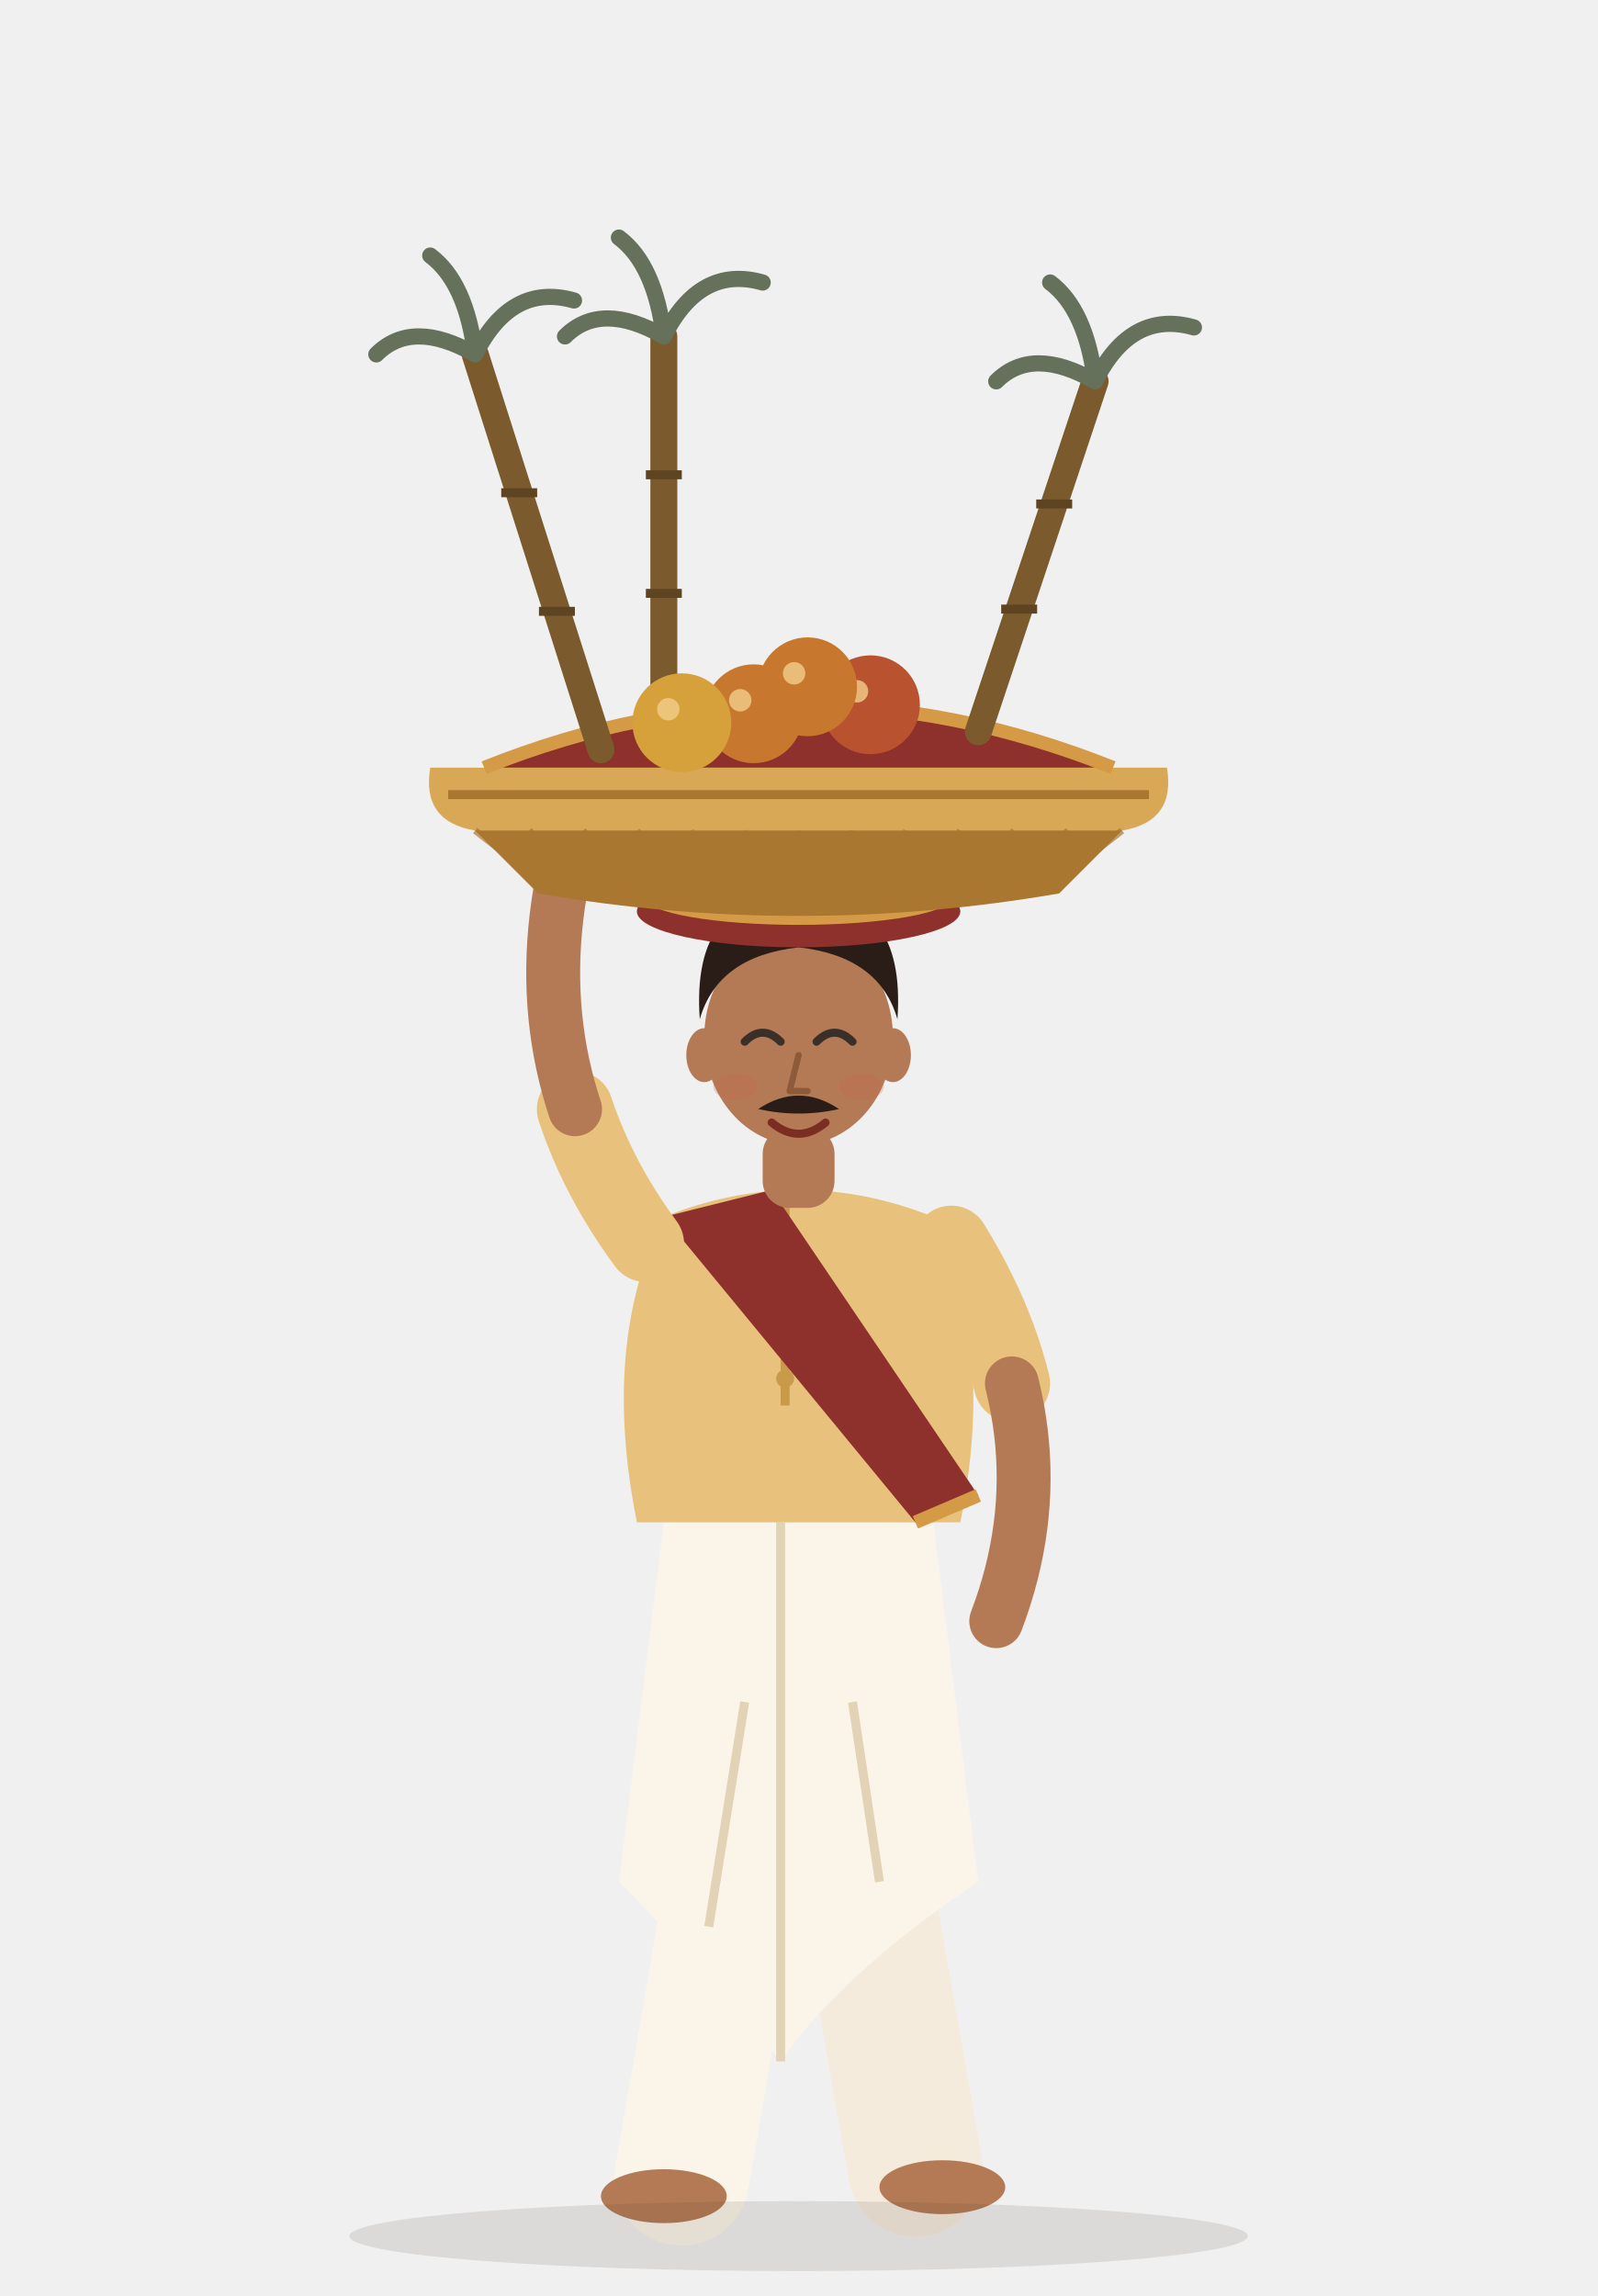
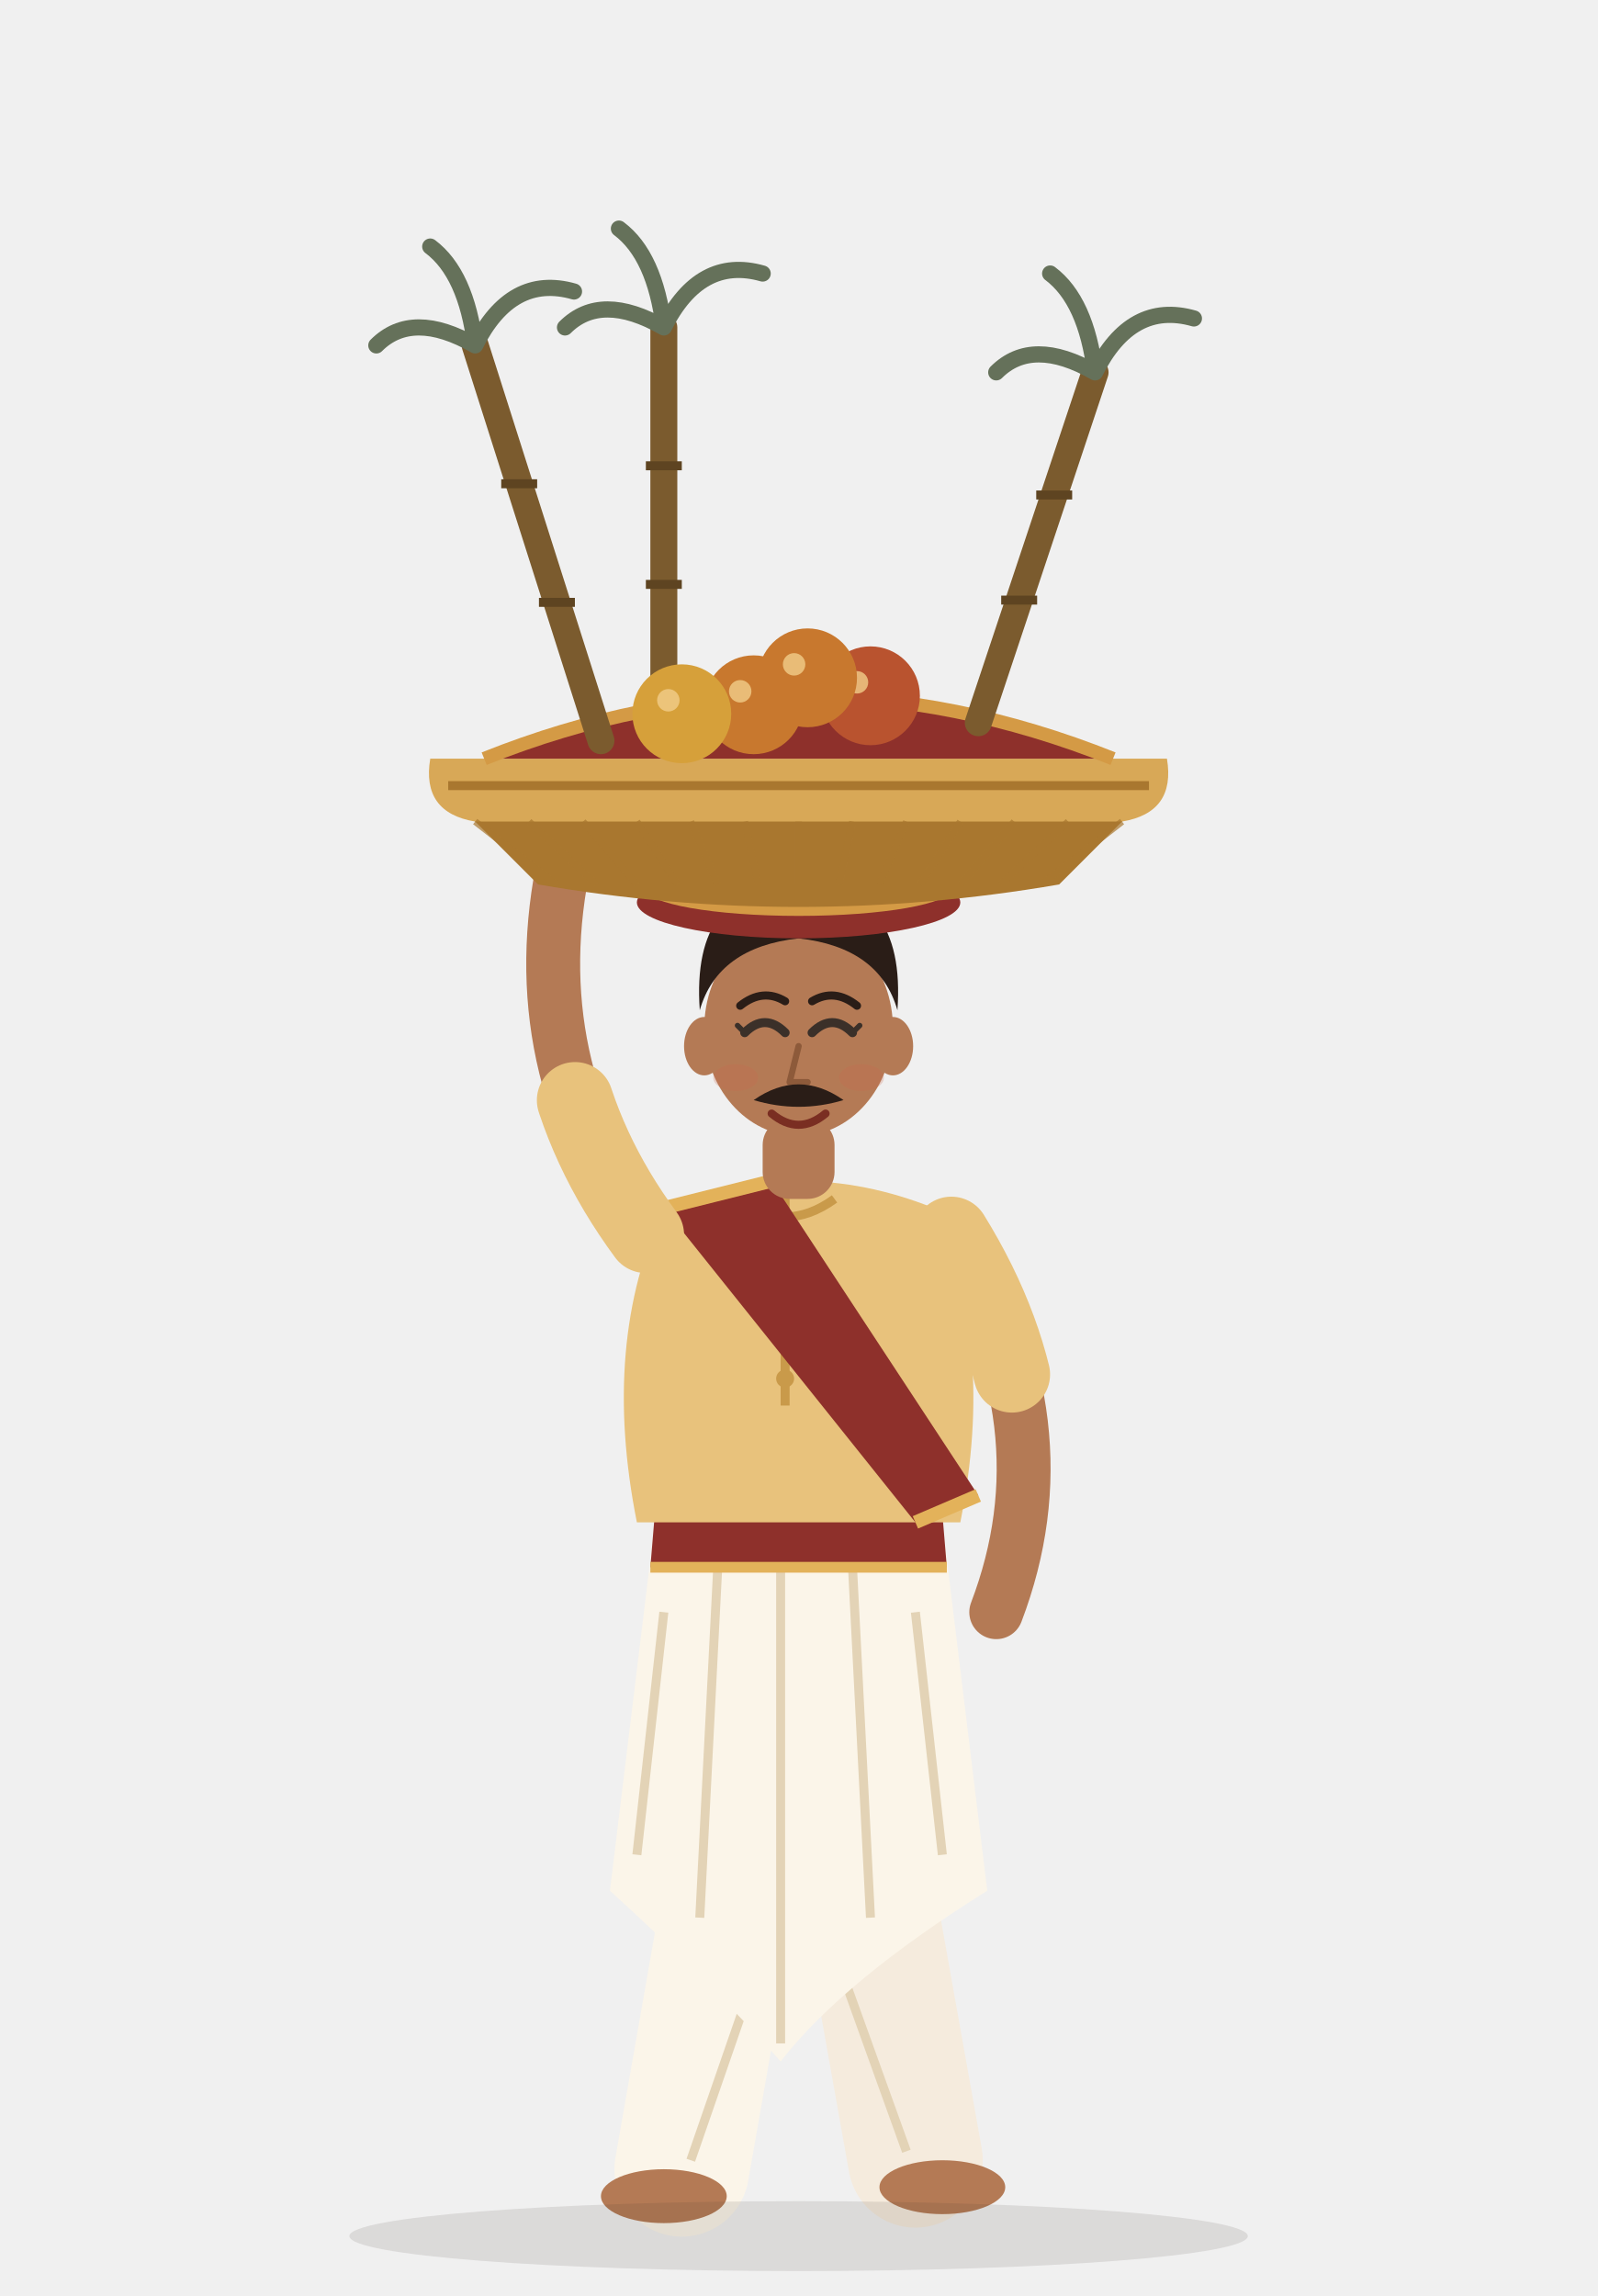
- <svg xmlns="http://www.w3.org/2000/svg" viewBox="0 0 320 460" width="320" height="460" role="img">
-   <defs />
+ <svg xmlns="http://www.w3.org/2000/svg" viewBox="0 0 320 460" width="320" height="460" role="img" class="s-root">
+   <defs>
+     <pattern id="p-dots" width="12" height="12" patternUnits="userSpaceOnUse">
+       <circle cx="6" cy="6" r="1.7" fill="#E3B25A" opacity=".75" />
+     </pattern>
+     <pattern id="p-motif" width="16" height="16" patternUnits="userSpaceOnUse">
+       <path d="M8 2 l3 6 l-3 6 l-3 -6z" fill="#E3B25A" opacity=".8" />
+     </pattern>
+     <pattern id="p-check" width="10" height="10" patternUnits="userSpaceOnUse">
+       <path d="M0 0h5v5H0zM5 5h5v5H5z" fill="#ffffff" opacity=".13" />
+     </pattern>
+   </defs>
  <style>
- .flame{transform-box:fill-box;transform-origin:50% 100%;animation:fl 1.6s ease-in-out infinite}
- @keyframes fl{0%,100%{transform:scale(1,1)}50%{transform:scale(.88,1.12) rotate(2deg)}}
- .stream{animation:str 1s linear infinite}@keyframes str{to{stroke-dashoffset:-18}}
- .sway{transform-box:fill-box;transform-origin:50% 100%;animation:sw 5s ease-in-out infinite}
- @keyframes sw{0%,100%{transform:rotate(-.8deg)}50%{transform:rotate(.8deg)}}
- .bob{animation:bob 4s ease-in-out infinite}@keyframes bob{0%,100%{transform:translateY(0)}50%{transform:translateY(-3px)}}
- .wave{animation:wv 7s ease-in-out infinite alternate}@keyframes wv{from{transform:translateX(-14px)}to{transform:translateX(14px)}}
- .wave2{animation:wv 9s ease-in-out infinite alternate-reverse}
- .glow{transform-box:fill-box;transform-origin:center;animation:gl 6s ease-in-out infinite}@keyframes gl{0%,100%{transform:scale(1);opacity:.55}50%{transform:scale(1.08);opacity:.8}}
- .rise{animation:ri 2.4s cubic-bezier(.2,.8,.2,1) both}@keyframes ri{from{transform:translateY(70px)}to{transform:none}}
- .bird{animation:bd 14s linear infinite}@keyframes bd{from{transform:translateX(-120px)}to{transform:translateX(1320px)}}
- .wing{transform-box:fill-box;transform-origin:50% 50%;animation:wg .7s ease-in-out infinite alternate}@keyframes wg{to{transform:scaleY(.5)}}
- @media (prefers-reduced-motion:reduce){*{animation:none!important}}
+ .s-flame{transform-box:fill-box;transform-origin:50% 100%;animation:s-fl 1.6s ease-in-out infinite}
+ @keyframes s-fl{0%,100%{transform:scale(1,1)}50%{transform:scale(.88,1.12) rotate(2deg)}}
+ .s-stream{animation:s-str 1s linear infinite}@keyframes s-str{to{stroke-dashoffset:-18}}
+ .s-sway{transform-box:fill-box;transform-origin:50% 100%;animation:s-sw 5s ease-in-out infinite}
+ @keyframes s-sw{0%,100%{transform:rotate(-.8deg)}50%{transform:rotate(.8deg)}}
+ .s-bob{animation:s-bob 4s ease-in-out infinite}@keyframes s-bob{0%,100%{transform:translateY(0)}50%{transform:translateY(-3px)}}
+ .s-wave{animation:s-wv 7s ease-in-out infinite alternate}@keyframes s-wv{from{transform:translateX(-14px)}to{transform:translateX(14px)}}
+ .s-wave2{animation:s-wv 9s ease-in-out infinite alternate-reverse}
+ .s-glow{transform-box:fill-box;transform-origin:center;animation:s-gl 6s ease-in-out infinite}@keyframes s-gl{0%,100%{transform:scale(1);opacity:.55}50%{transform:scale(1.08);opacity:.8}}
+ .s-bird{animation:s-bd 16s linear infinite}@keyframes s-bd{from{transform:translateX(-140px)}to{transform:translateX(1400px)}}
+ .s-wing{transform-box:fill-box;transform-origin:50% 50%;animation:s-wg .7s ease-in-out infinite alternate}@keyframes s-wg{to{transform:scaleY(.5)}}
+ .s-legA,.s-legB{transform-box:fill-box;transform-origin:50% 0}
+ @media (prefers-reduced-motion:reduce){.s-root,.s-root *{animation:none!important}}
</style>
  <g transform="translate(160 440) scale(0.9 0.9)">
-     <path d="M-6 -120 L-26 -4" stroke="#FBF5E9" stroke-width="30" stroke-linecap="round" />
-     <path d="M6 -120 L26 -6" stroke="#F5EBDD" stroke-width="30" stroke-linecap="round" />
-     <ellipse cx="-30" cy="0" rx="14" ry="6" fill="#B47A55" />
-     <ellipse cx="32" cy="-2" rx="14" ry="6" fill="#B47A55" />
-     <path d="M-30 -150 L30 -150 L40 -70 Q10 -50 -4 -30 Q-20 -50 -40 -70Z" fill="#FBF5E9" />
-     <path d="M-4 -30 L-4 -150" stroke="#E3D3B6" stroke-width="2" />
-     <path d="M-20 -60 l8 -50 M18 -70 l-6 -40" stroke="#E3D3B6" stroke-width="2" />
-     <path d="M-36 -150 Q-44 -190 -30 -218 Q0 -230 30 -218 Q44 -190 36 -150Z" fill="#E8C27C" />
-     <path d="M-3 -222 L-3 -176" stroke="#C99A4A" stroke-width="2" />
+     <g class="s-legA">
+       <path d="M-6 -120 L-26 -6" stroke="#FBF5E9" stroke-width="30" stroke-linecap="round" />
+       <path d="M-6 -60 L-24 -8" stroke="#E3D3B6" stroke-width="2" />
+       <ellipse cx="-30" cy="0" rx="14" ry="6" fill="#B47A55" />
+     </g>
+     <g class="s-legB">
+       <path d="M6 -120 L26 -8" stroke="#F5EBDD" stroke-width="30" stroke-linecap="round" />
+       <path d="M6 -60 L24 -10" stroke="#E3D3B6" stroke-width="2" />
+       <ellipse cx="32" cy="-2" rx="14" ry="6" fill="#B47A55" />
+     </g>
+     <path d="M-32 -150 L32 -150 L42 -68 Q10 -48 -4 -30 Q-20 -48 -42 -68Z" fill="#FBF5E9" />
+     <path d="M-4 -150 L-4 -34" stroke="#E3D3B6" stroke-width="2" />
+     <path d="M-18 -140 L-22 -62" stroke="#E3D3B6" stroke-width="2" />
+     <path d="M12 -140 L16 -62" stroke="#E3D3B6" stroke-width="2" />
+     <path d="M-30 -130 L-36 -76" stroke="#E3D3B6" stroke-width="2" />
+     <path d="M26 -130 L32 -76" stroke="#E3D3B6" stroke-width="2" />
+     <path d="M-32 -152 L32 -152 L33 -140 L-33 -140Z" fill="#8E302B" />
+     <path d="M-33 -140 L33 -140" stroke="#E3B25A" stroke-width="2.4" />
+     <path d="M-36 -150 Q-44 -190 -30 -220 Q0 -232 30 -220 Q44 -190 36 -150Z" fill="#E8C27C" />
+     <path d="M-3 -224 L-3 -176" stroke="#C99A4A" stroke-width="2" />
    <circle cx="-3" cy="-196" r="2" fill="#C99A4A" />
    <circle cx="-3" cy="-182" r="2" fill="#C99A4A" />
-     <path d="M-30 -218 L26 -150 L40 -156 L-6 -224Z" fill="#8E302B" />
-     <path d="M26 -150 L40 -156" stroke="#D49A45" stroke-width="3" />
-     <rect x="-8" y="-238" width="16" height="18" rx="6" fill="#B47A55" />
-     <ellipse cx="0" cy="-258" rx="21" ry="24" fill="#B47A55" />
-     <ellipse cx="-21" cy="-254" rx="4" ry="6" fill="#B47A55" />
-     <ellipse cx="21" cy="-254" rx="4" ry="6" fill="#B47A55" />
-     <path d="M-22 -262 Q-24 -290 0 -290 Q24 -290 22 -262 Q18 -276 0 -278 Q-18 -276 -22 -262Z" fill="#2A1D17" />
-     <path d="M-12 -257 q4 -4 8 0 M4 -257 q4 -4 8 0" stroke="#3B3029" stroke-width="1.8" fill="none" stroke-linecap="round" />
-     <path d="M0 -254 l-2 8 h4" stroke="#8D5A3A" stroke-width="1.4" fill="none" stroke-linecap="round" stroke-linejoin="round" />
-     <path d="M-9 -242 q9 -6 18 0 q-9 2 -18 0z" fill="#2A1D17" />
-     <path d="M-6 -239 q6 5 12 0" stroke="#7A2E22" stroke-width="1.8" fill="none" stroke-linecap="round" />
-     <ellipse cx="-14" cy="-247" rx="5" ry="3" fill="#C9694B" opacity=".25" />
-     <ellipse cx="14" cy="-247" rx="5" ry="3" fill="#C9694B" opacity=".25" />
-     <ellipse cx="0" cy="-286" rx="36" ry="8" fill="#8E302B" />
-     <ellipse cx="0" cy="-289" rx="34" ry="6" fill="#D49A45" />
-     <path d="M-34 -212 Q-62 -250 -52 -296" stroke="#E8C27C" stroke-width="17" fill="none" stroke-linecap="round" stroke-dasharray="34 300" />
-     <path d="M-34 -212 Q-62 -250 -52 -296" stroke="#B47A55" stroke-width="12" fill="none" stroke-linecap="round" stroke-dashoffset="-34" stroke-dasharray="300" />
-     <path d="M34 -212 Q60 -170 44 -128" stroke="#E8C27C" stroke-width="17" fill="none" stroke-linecap="round" stroke-dasharray="34 300" />
-     <path d="M34 -212 Q60 -170 44 -128" stroke="#B47A55" stroke-width="12" fill="none" stroke-linecap="round" stroke-dashoffset="-34" stroke-dasharray="300" />
-     <path d="M-74 -306 L74 -306 L58 -290 Q0 -280 -58 -290Z" fill="#A9772F" />
-     <path d="M-82 -318 Q-84 -306 -72 -304 L72 -304 Q84 -306 82 -318 Z" fill="#D8A857" />
-     <path d="M-78 -312 H78" stroke="#A9772F" stroke-width="2" />
-     <path d="M-72 -304 L-54 -290" stroke="#A9772F" stroke-width="1.5" opacity=".7" />
-     <path d="M-60 -304 L-45 -290" stroke="#A9772F" stroke-width="1.5" opacity=".7" />
-     <path d="M-48 -304 L-36 -290" stroke="#A9772F" stroke-width="1.5" opacity=".7" />
-     <path d="M-36 -304 L-27 -290" stroke="#A9772F" stroke-width="1.5" opacity=".7" />
-     <path d="M-24 -304 L-18 -290" stroke="#A9772F" stroke-width="1.5" opacity=".7" />
-     <path d="M-12 -304 L-9 -290" stroke="#A9772F" stroke-width="1.5" opacity=".7" />
-     <path d="M0 -304 L0 -290" stroke="#A9772F" stroke-width="1.5" opacity=".7" />
-     <path d="M12 -304 L9 -290" stroke="#A9772F" stroke-width="1.5" opacity=".7" />
-     <path d="M24 -304 L18 -290" stroke="#A9772F" stroke-width="1.5" opacity=".7" />
-     <path d="M36 -304 L27 -290" stroke="#A9772F" stroke-width="1.5" opacity=".7" />
-     <path d="M48 -304 L36 -290" stroke="#A9772F" stroke-width="1.5" opacity=".7" />
-     <path d="M60 -304 L45 -290" stroke="#A9772F" stroke-width="1.5" opacity=".7" />
-     <path d="M72 -304 L54 -290" stroke="#A9772F" stroke-width="1.5" opacity=".7" />
-     <path d="M-70 -318 Q0 -346 70 -318Z" fill="#8E302B" />
-     <path d="M-70 -318 Q0 -346 70 -318" fill="none" stroke="#D49A45" stroke-width="3" />
-     <path d="M-44 -322 L-72 -410" stroke="#7B5B2E" stroke-width="6" stroke-linecap="round" />
-     <path d="M-72 -410 q-14 -8 -22 0 M-72 -410 q8 -16 22 -12 M-72 -410 q-2 -16 -10 -22" stroke="#65715A" stroke-width="3.6" fill="none" stroke-linecap="round" />
-     <path d="M-57.8 -352.8 h8" stroke="#5E4421" stroke-width="2" />
-     <path d="M-66.2 -379.2 h8" stroke="#5E4421" stroke-width="2" />
-     <path d="M-30 -326 L-30 -414" stroke="#7B5B2E" stroke-width="6" stroke-linecap="round" />
-     <path d="M-30 -414 q-14 -8 -22 0 M-30 -414 q8 -16 22 -12 M-30 -414 q-2 -16 -10 -22" stroke="#65715A" stroke-width="3.6" fill="none" stroke-linecap="round" />
-     <path d="M-34.0 -356.8 h8" stroke="#5E4421" stroke-width="2" />
-     <path d="M-34.0 -383.2 h8" stroke="#5E4421" stroke-width="2" />
-     <path d="M40 -326 L66 -404" stroke="#7B5B2E" stroke-width="6" stroke-linecap="round" />
-     <path d="M66 -404 q-14 -8 -22 0 M66 -404 q8 -16 22 -12 M66 -404 q-2 -16 -10 -22" stroke="#65715A" stroke-width="3.6" fill="none" stroke-linecap="round" />
-     <path d="M45.1 -353.3 h8" stroke="#5E4421" stroke-width="2" />
-     <path d="M52.9 -376.7 h8" stroke="#5E4421" stroke-width="2" />
-     <circle cx="-10" cy="-330" r="11" fill="#C8782E" />
-     <circle cx="-13" cy="-333" r="2.5" fill="#F1CD8A" opacity=".8" />
-     <circle cx="16" cy="-332" r="11" fill="#B9532F" />
-     <circle cx="13" cy="-335" r="2.5" fill="#F1CD8A" opacity=".8" />
-     <circle cx="2" cy="-336" r="11" fill="#C8782E" />
-     <circle cx="-1" cy="-339" r="2.5" fill="#F1CD8A" opacity=".8" />
-     <circle cx="-26" cy="-328" r="11" fill="#D6A03A" />
-     <circle cx="-29" cy="-331" r="2.5" fill="#F1CD8A" opacity=".8" />
+     <path d="M-14 -222 Q-3 -214 8 -222" stroke="#C99A4A" stroke-width="2" fill="none" />
+     <path d="M-30 -220 L26 -150 L40 -156 L-6 -226Z" fill="#8E302B" />
+     <path d="M-6 -226 L-30 -220 M26 -150 L40 -156" stroke="#E3B25A" stroke-width="3" />
+     <rect x="-8" y="-240" width="16" height="18" rx="6" fill="#B47A55" />
+     <ellipse cx="-21" cy="-256" rx="4.5" ry="6.5" fill="#B47A55" />
+     <ellipse cx="21" cy="-256" rx="4.5" ry="6.5" fill="#B47A55" />
+     <ellipse cx="0" cy="-260" rx="21" ry="24" fill="#B47A55" />
+     <path d="M-22 -264 Q-24 -292 0 -292 Q24 -292 22 -264 Q18 -278 0 -280 Q-18 -278 -22 -264Z" fill="#2A1D17" />
+     <path d="M-13 -265 q5 -4 10 -1 M3 -266 q5 -3 10 1" stroke="#2A1D17" stroke-width="1.8" fill="none" stroke-linecap="round" />
+     <path d="M-12 -259 q4.5 -4.5 9 0 M3 -259 q4.5 -4.5 9 0" stroke="#3B3029" stroke-width="2" fill="none" stroke-linecap="round" />
+     <path d="M-12 -259 l-1.6 -1.6 M12 -259 l1.6 -1.6" stroke="#3B3029" stroke-width="1.2" stroke-linecap="round" />
+     <path d="M0 -256 l-2 8 h4" stroke="#8D5A3A" stroke-width="1.4" fill="none" stroke-linecap="round" stroke-linejoin="round" />
+     <path d="M-10 -244 q10 -7 20 0 q-10 3 -20 0z" fill="#2A1D17" />
+     <path d="M-6 -241 q6 5 12 0" stroke="#7A2E22" stroke-width="1.8" fill="none" stroke-linecap="round" />
+     <ellipse cx="-14" cy="-249" rx="5" ry="3" fill="#C9694B" opacity=".25" />
+     <ellipse cx="14" cy="-249" rx="5" ry="3" fill="#C9694B" opacity=".25" />
+     <ellipse cx="0" cy="-288" rx="36" ry="8" fill="#8E302B" />
+     <ellipse cx="0" cy="-291" rx="34" ry="6" fill="#D49A45" />
+     <path d="M-34 -214 Q-62 -252 -52 -298" stroke="#B47A55" stroke-width="12" fill="none" stroke-linecap="round" />
+     <path d="M-34 -214 Q-62 -252 -52 -298" stroke="#E8C27C" stroke-width="17" fill="none" stroke-linecap="round" stroke-dasharray="34 300" />
+     <path d="M34 -214 Q60 -172 44 -130" stroke="#B47A55" stroke-width="12" fill="none" stroke-linecap="round" />
+     <path d="M34 -214 Q60 -172 44 -130" stroke="#E8C27C" stroke-width="17" fill="none" stroke-linecap="round" stroke-dasharray="34 300" />
+     <path d="M-74 -308 L74 -308 L58 -292 Q0 -282 -58 -292Z" fill="#A9772F" />
+     <path d="M-82 -320 Q-84 -308 -72 -306 L72 -306 Q84 -308 82 -320Z" fill="#D8A857" />
+     <path d="M-78 -314 H78" stroke="#A9772F" stroke-width="2" />
+     <path d="M-72 -306 L-54 -292" stroke="#A9772F" stroke-width="1.5" opacity=".7" />
+     <path d="M-60 -306 L-45 -292" stroke="#A9772F" stroke-width="1.5" opacity=".7" />
+     <path d="M-48 -306 L-36 -292" stroke="#A9772F" stroke-width="1.5" opacity=".7" />
+     <path d="M-36 -306 L-27 -292" stroke="#A9772F" stroke-width="1.5" opacity=".7" />
+     <path d="M-24 -306 L-18 -292" stroke="#A9772F" stroke-width="1.5" opacity=".7" />
+     <path d="M-12 -306 L-9 -292" stroke="#A9772F" stroke-width="1.5" opacity=".7" />
+     <path d="M0 -306 L0 -292" stroke="#A9772F" stroke-width="1.5" opacity=".7" />
+     <path d="M12 -306 L9 -292" stroke="#A9772F" stroke-width="1.5" opacity=".7" />
+     <path d="M24 -306 L18 -292" stroke="#A9772F" stroke-width="1.5" opacity=".7" />
+     <path d="M36 -306 L27 -292" stroke="#A9772F" stroke-width="1.5" opacity=".7" />
+     <path d="M48 -306 L36 -292" stroke="#A9772F" stroke-width="1.5" opacity=".7" />
+     <path d="M60 -306 L45 -292" stroke="#A9772F" stroke-width="1.5" opacity=".7" />
+     <path d="M72 -306 L54 -292" stroke="#A9772F" stroke-width="1.5" opacity=".7" />
+     <path d="M-70 -320 Q0 -348 70 -320Z" fill="#8E302B" />
+     <path d="M-70 -320 Q0 -348 70 -320" fill="none" stroke="#D49A45" stroke-width="3" />
+     <path d="M-44 -324 L-72 -412" stroke="#7B5B2E" stroke-width="6" stroke-linecap="round" />
+     <path d="M-72 -412 q-14 -8 -22 0 M-72 -412 q8 -16 22 -12 M-72 -412 q-2 -16 -10 -22" stroke="#65715A" stroke-width="3.6" fill="none" stroke-linecap="round" />
+     <path d="M-57.8 -354.8 h8" stroke="#5E4421" stroke-width="2" />
+     <path d="M-66.2 -381.2 h8" stroke="#5E4421" stroke-width="2" />
+     <path d="M-30 -328 L-30 -416" stroke="#7B5B2E" stroke-width="6" stroke-linecap="round" />
+     <path d="M-30 -416 q-14 -8 -22 0 M-30 -416 q8 -16 22 -12 M-30 -416 q-2 -16 -10 -22" stroke="#65715A" stroke-width="3.6" fill="none" stroke-linecap="round" />
+     <path d="M-34.0 -358.8 h8" stroke="#5E4421" stroke-width="2" />
+     <path d="M-34.0 -385.2 h8" stroke="#5E4421" stroke-width="2" />
+     <path d="M40 -328 L66 -406" stroke="#7B5B2E" stroke-width="6" stroke-linecap="round" />
+     <path d="M66 -406 q-14 -8 -22 0 M66 -406 q8 -16 22 -12 M66 -406 q-2 -16 -10 -22" stroke="#65715A" stroke-width="3.6" fill="none" stroke-linecap="round" />
+     <path d="M45.1 -355.3 h8" stroke="#5E4421" stroke-width="2" />
+     <path d="M52.9 -378.7 h8" stroke="#5E4421" stroke-width="2" />
+     <circle cx="-10" cy="-332" r="11" fill="#C8782E" />
+     <circle cx="-13" cy="-335" r="2.5" fill="#F1CD8A" opacity=".8" />
+     <circle cx="16" cy="-334" r="11" fill="#B9532F" />
+     <circle cx="13" cy="-337" r="2.5" fill="#F1CD8A" opacity=".8" />
+     <circle cx="2" cy="-338" r="11" fill="#C8782E" />
+     <circle cx="-1" cy="-341" r="2.5" fill="#F1CD8A" opacity=".8" />
+     <circle cx="-26" cy="-330" r="11" fill="#D6A03A" />
+     <circle cx="-29" cy="-333" r="2.5" fill="#F1CD8A" opacity=".8" />
  </g>
  <ellipse cx="160" cy="448" rx="90" ry="7" fill="#3B3029" opacity=".12" />
</svg>
